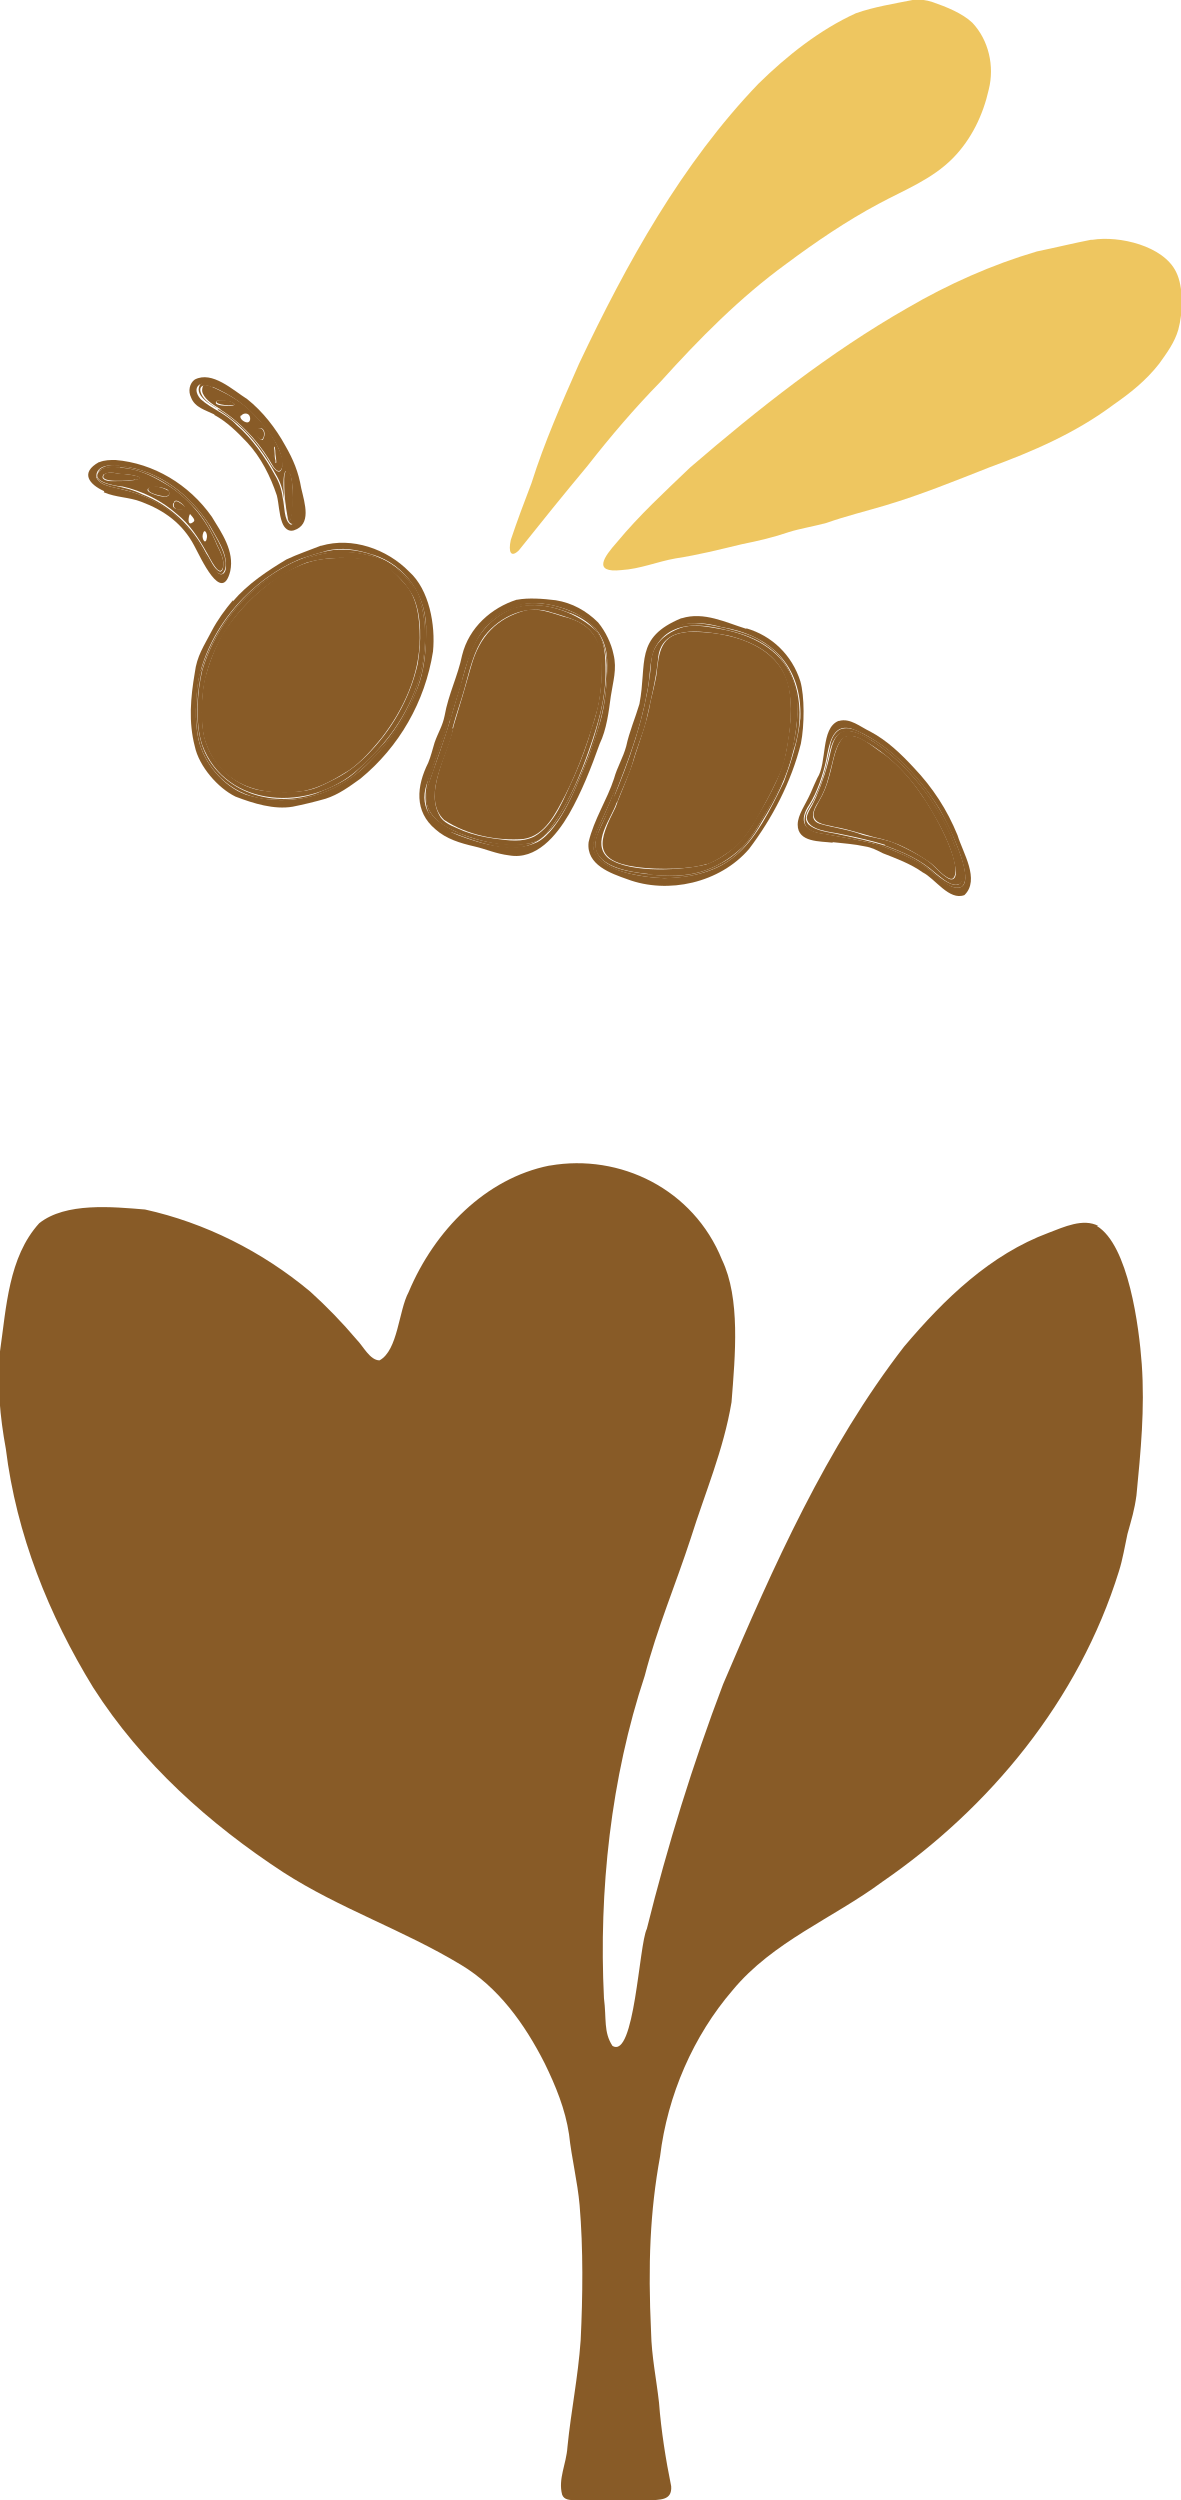
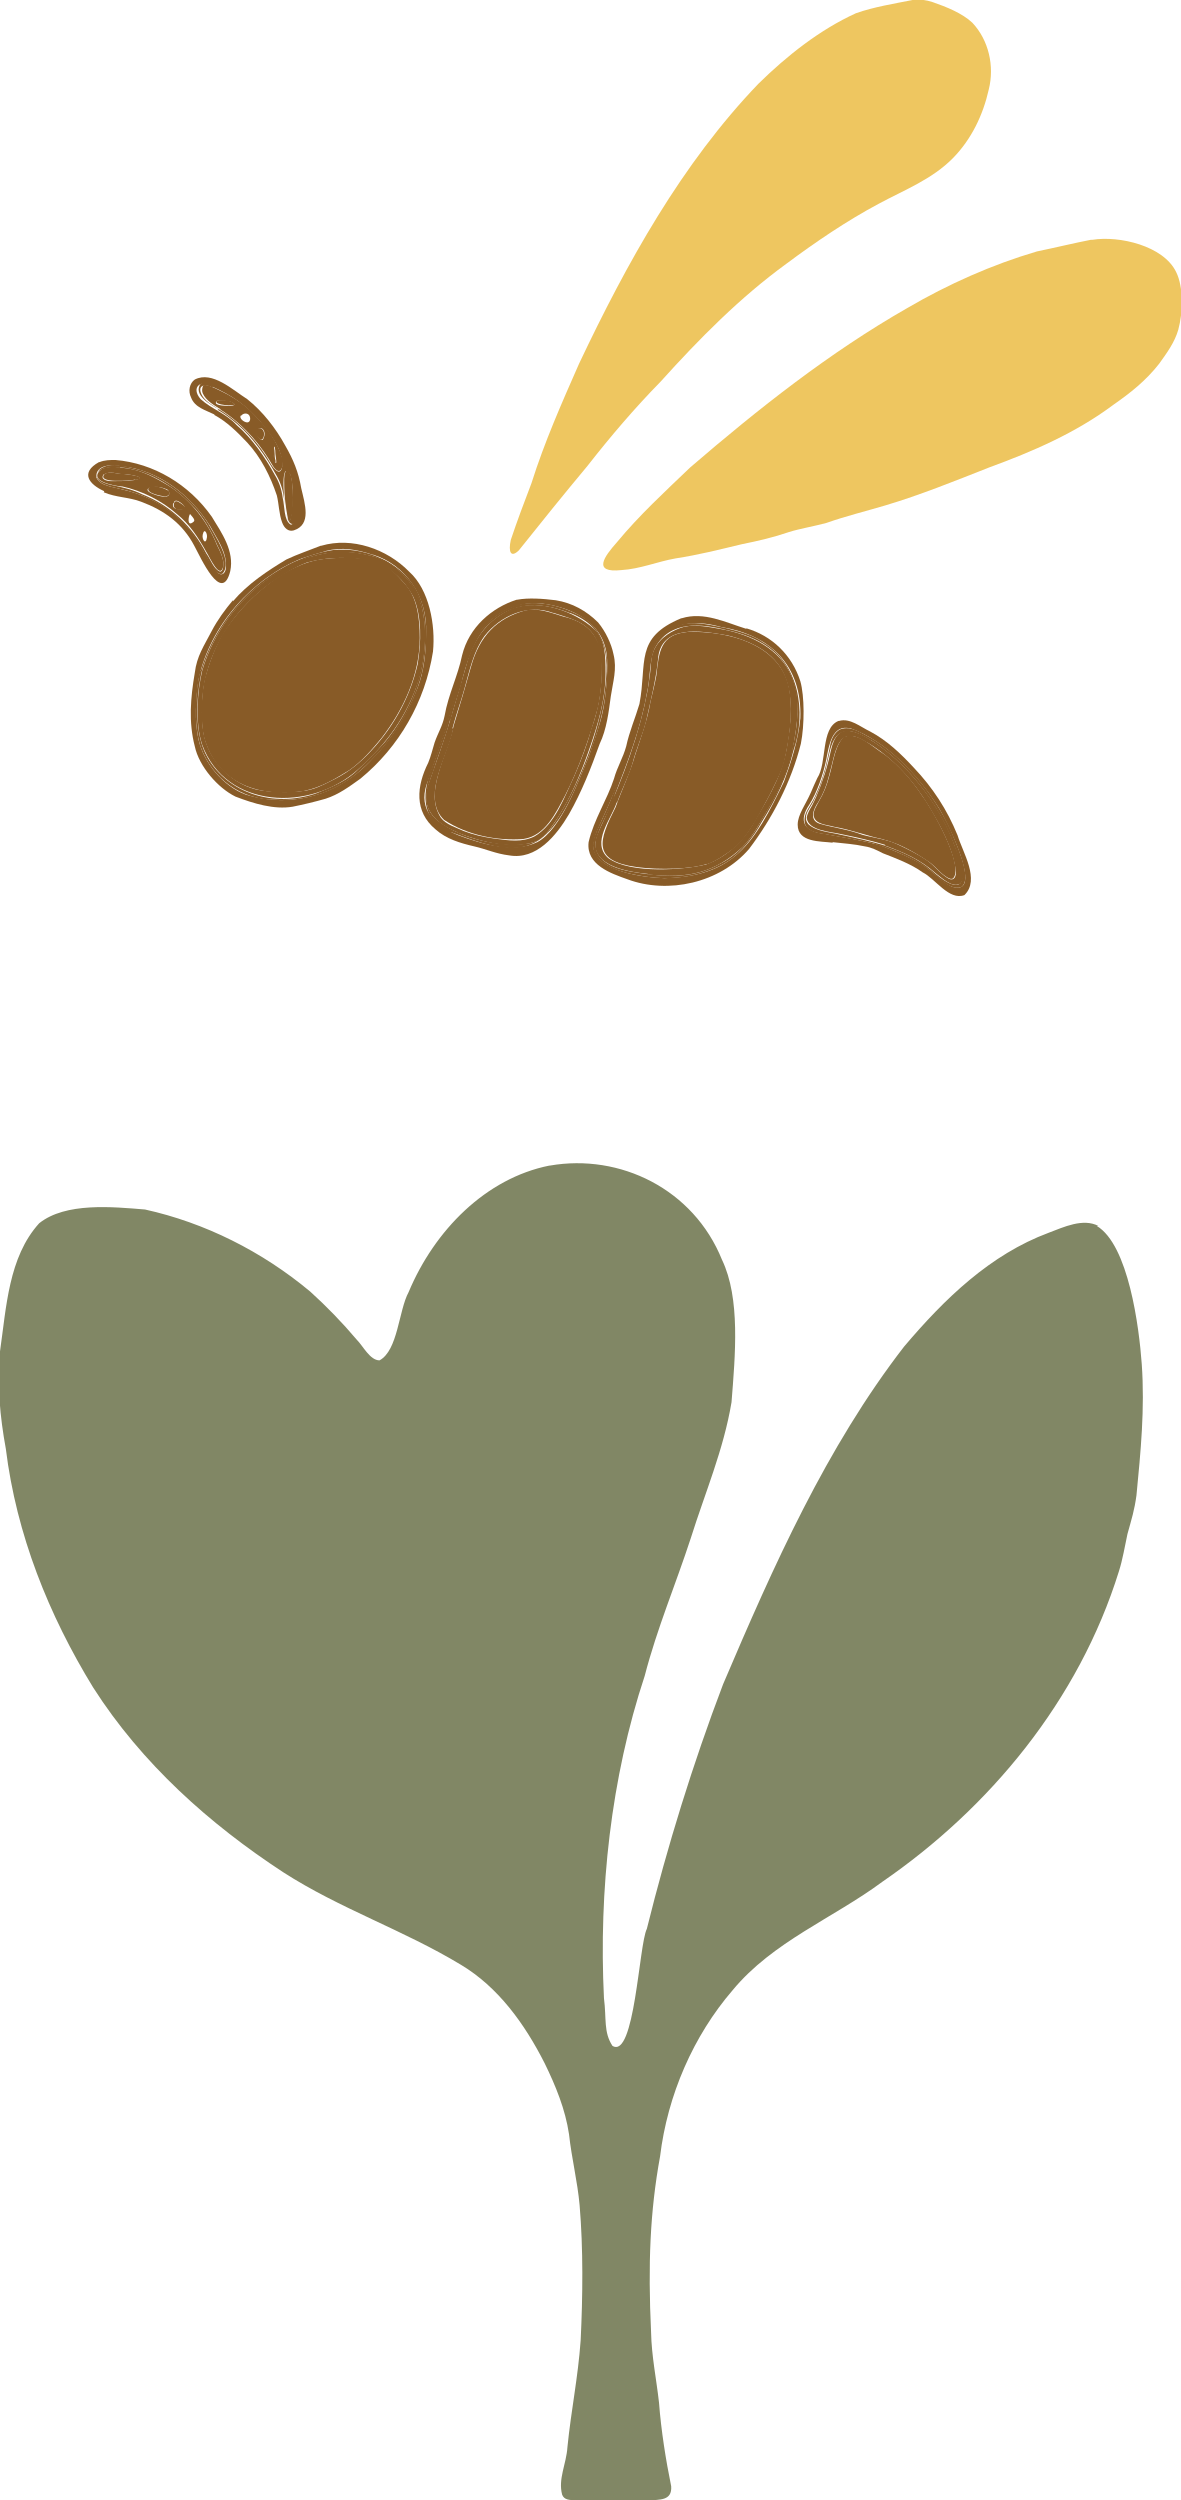
<svg xmlns="http://www.w3.org/2000/svg" id="Layer_2" data-name="Layer 2" viewBox="0 0 22.3 47.23">
  <defs>
    <style>
      .cls-1 {
        fill: #EEC660;
      }

      .cls-1, .cls-2, .cls-3 {
        stroke-width: 0px;
      }

      .cls-2 {
-         fill: #885B27;
+         fill: #818765;
      }

      .cls-3 {
        fill: #885B27;
      }
    </style>
  </defs>
  <g id="Layer_1-2" data-name="Layer 1">
    <g>
      <path class="cls-2" d="M20.75,23.16c-.29-.15-.65.02-.94.13-1.1.41-1.96,1.24-2.73,2.15-1.47,1.9-2.47,4.15-3.42,6.38-.57,1.5-1.05,3.05-1.44,4.62-.15.3-.23,2.47-.65,2.21-.17-.26-.11-.51-.16-.9-.1-2.03.13-4.16.77-6.09.23-.89.59-1.74.87-2.6.27-.86.62-1.67.77-2.57.07-.89.17-1.96-.18-2.69-.54-1.34-1.93-2.01-3.25-1.78h-.01c-1.2.24-2.17,1.22-2.66,2.39-.19.35-.2,1.1-.55,1.29-.18,0-.31-.27-.43-.39-.27-.32-.57-.63-.88-.91-.91-.76-1.99-1.3-3.12-1.55-.61-.05-1.5-.14-2,.26-.58.64-.62,1.59-.74,2.42-.06.61,0,1.24.11,1.84.2,1.62.81,3.14,1.65,4.51.92,1.44,2.2,2.58,3.59,3.49,1.07.69,2.27,1.09,3.36,1.75.7.42,1.2,1.11,1.58,1.86.21.43.39.87.46,1.34.05.46.16.89.2,1.34.07.83.06,1.72.02,2.55-.05.71-.18,1.32-.25,2.02-.02.32-.18.6-.1.9.04.1.13.1.29.11.16,0,.32,0,.48,0,.27,0,.58,0,.85,0,.22-.02.46.01.44-.27-.1-.49-.19-1.05-.23-1.58-.05-.45-.14-.87-.15-1.33-.06-1.29-.02-2.28.17-3.32.14-1.16.63-2.28,1.37-3.14.76-.92,1.9-1.36,2.83-2.05,2.02-1.39,3.71-3.42,4.47-5.87.07-.22.11-.47.16-.7.08-.29.13-.44.17-.73.08-.83.16-1.63.1-2.48-.05-.7-.25-2.25-.85-2.61Z" />
      <g>
        <path class="cls-3" d="M4.43,7.64s-.01-.03-.05-.05c-.05-.02-.1-.02-.15-.03-.04,0-.12-.01-.14.02h0c-.04.07.33.1.34.06Z" />
        <path class="cls-3" d="M5.75,14.94c.31-.06.59-.23.85-.39.23-.16.43-.39.61-.61.41-.53.72-1.19.72-1.89,0-.37-.05-.78-.29-1.03-.13-.15-.27-.3-.45-.38-.27-.12-.72-.12-1.06-.08h-.01c-.74.08-1.51.78-1.91,1.41-.15.26-.26.56-.34.85-.07.3-.08.81-.02,1.09.25.93,1.09,1.16,1.91,1.03Z" />
        <path class="cls-3" d="M5.16,8.6s.01.13.03.15c.02,0,.02-.05.01-.07-.02-.06,0-.16-.03-.24-.02-.03-.02.11-.02.14v.02Z" />
        <path class="cls-1" d="M9.8,10.4c.43-.54.85-1.06,1.3-1.6.43-.55.89-1.09,1.38-1.59.73-.81,1.5-1.59,2.38-2.23.55-.41,1.14-.81,1.74-1.13.48-.26,1.01-.46,1.41-.87.34-.35.56-.8.67-1.29.11-.44,0-.93-.31-1.26-.19-.18-.49-.3-.75-.39-.12-.04-.25-.06-.37-.04h-.01c-.35.07-.73.13-1.07.25-.68.31-1.3.8-1.84,1.33-1.45,1.51-2.49,3.39-3.39,5.29-.33.75-.65,1.47-.9,2.26-.13.34-.27.71-.39,1.07-.05.23,0,.35.16.19Z" />
        <path class="cls-3" d="M9.89,15.85c.41-.06.61-.49.79-.83.26-.51.46-1.09.61-1.63.07-.3.1-.71.07-1.01,0-.1-.03-.19-.08-.28-.13-.27-.37-.39-.63-.45-.23-.07-.48-.17-.71-.12h-.01c-.55.15-.87.49-1.03,1.06-.11.39-.21.73-.33,1.12-.09.51-.63,1.35-.18,1.78.44.29,1,.4,1.51.36Z" />
        <path class="cls-3" d="M4.93,8.31s.03-.01.04-.03c.05-.09,0-.23-.11-.18h0c-.07.06,0,.17.07.21Z" />
        <path class="cls-3" d="M16.69,15.86c.31.08.59.24.87.43.11.08.2.2.31.27.06.04.11.06.14.03.21-.25-.42-1.34-.59-1.56-.19-.29-.43-.56-.7-.77-.23-.14-.51-.44-.77-.34h0c-.17.13-.21.49-.28.73-.05.19-.11.34-.2.49-.04.08-.1.16-.1.26.02.18.26.18.39.22.34.06.61.17.94.24Z" />
        <path class="cls-3" d="M3.39,9.63s.04,0,.06,0c.02,0,.05-.01.05-.03,0-.04-.07-.08-.1-.1-.04-.03-.09-.05-.11,0h0c-.03.09.03.13.11.13Z" />
        <path class="cls-3" d="M13.35,16.33c.18-.06.35-.18.51-.3.31-.26.49-.67.69-1.03.1-.21.21-.4.27-.63.09-.4.16-.89.1-1.29-.12-.92-1.2-1.17-1.93-1.14h-.01c-.5.05-.53.36-.58.82-.03.17-.07.32-.11.49-.06.36-.18.67-.29,1.01-.1.35-.25.65-.37.99-.32.63-.45,1.01.39,1.13.44.06,1.05.04,1.34-.06Z" />
        <path class="cls-1" d="M20.62,4.53h-.01c-.31.06-.68.15-1.02.22-.85.25-1.68.62-2.45,1.07-1.47.84-2.81,1.9-4.1,3.01-.48.46-.96.9-1.39,1.42-.23.26-.47.58.09.52.35-.02.68-.16,1.02-.22.45-.07.8-.16,1.26-.27.3-.06.6-.13.89-.23.19-.06.48-.11.7-.17.37-.13.74-.22,1.11-.33.67-.2,1.31-.46,1.97-.72.82-.3,1.63-.65,2.34-1.18.33-.23.62-.46.87-.78.15-.21.29-.4.36-.64.09-.33.1-.81-.04-1.09-.24-.5-1.08-.69-1.58-.61Z" />
        <path class="cls-3" d="M3.11,9.38c.07,0,.13-.06.07-.11-.1-.06-.27-.11-.37-.06h0c-.07.11.24.16.31.17Z" />
        <path class="cls-3" d="M2.55,9.07c.12-.02.13-.05.02-.08-.09-.02-.18-.03-.27-.04-.12,0-.22-.05-.32,0h0c-.18.19.51.13.58.11Z" />
        <path class="cls-3" d="M8.64,15.73c.45.18,1.09.34,1.52.15.16-.09.26-.26.37-.42.26-.41.44-.84.6-1.3.16-.46.31-.94.31-1.44,0-.31,0-.65-.22-.84-.38-.34-1.01-.55-1.49-.4h-.01c-.45.17-.77.56-.9,1.05-.11.39-.22.74-.33,1.12-.12.39-.25.75-.38,1.12-.16.42,0,.73.52.95ZM8.55,13.75c.07-.27.16-.5.23-.76.1-.36.17-.69.37-.97.3-.39.83-.62,1.3-.44h.01c.37.12.72.19.85.63.11.49.04,1.09-.14,1.56-.08.31-.19.59-.32.89-.19.4-.36.91-.75,1.14-.24.12-.48.08-.78.04-.2-.03-.38-.07-.56-.14-.15-.07-.33-.12-.43-.25-.33-.5.13-1.16.23-1.67Z" />
        <path class="cls-3" d="M12.24,16.52c.76.09,1.28-.04,1.79-.52.2-.2.35-.5.5-.75.21-.36.37-.7.45-1.12.08-.44.16-.92-.02-1.34-.22-.53-.77-.8-1.31-.9-.23-.04-.51-.1-.71-.05h-.01c-.22.06-.46.2-.57.43-.08.17-.05.3-.09.53-.02.18-.06.37-.1.55-.2.85-.51,1.6-.87,2.38-.27.61.54.74.94.78ZM11.66,15.16c.09-.26.21-.47.29-.74.07-.27.18-.51.25-.77.09-.4.19-.8.23-1.18.04-.69.83-.55,1.29-.47h.01c1.1.27,1.34.9,1.15,2.03-.07.54-.33.99-.6,1.44-.21.4-.53.71-.94.86-.38.1-1.43.19-1.85-.12-.33-.29.06-.74.16-1.05Z" />
        <path class="cls-3" d="M5.07,10.93c-.59.42-1.04,1.03-1.25,1.74-.09.38-.14.98,0,1.4.45,1.22,2.05,1.27,2.94.47.53-.47.94-1.02,1.16-1.72.14-.5.18-1.19-.07-1.67-.15-.23-.37-.47-.62-.58-.29-.11-.65-.17-.96-.14h-.01c-.27.05-.62.13-.85.27-.1.06-.21.13-.34.23ZM6.78,10.56h.02c.17.03.34.06.48.15.22.13.41.34.53.57.16.36.15.85.08,1.27-.15.66-.5,1.26-.97,1.73-.21.21-.41.35-.66.47-.18.09-.31.16-.51.19-.28.04-.68.03-.93-.03-.48-.13-.89-.56-.98-1.08-.04-.3-.03-.7.03-.97.17-.77.63-1.39,1.22-1.83.23-.16.47-.31.7-.4.31-.09.67-.11,1-.07Z" />
        <path class="cls-3" d="M16.71,15.97c.35.13.67.26.97.53.12.09.3.27.45.2.19-.14-.06-.61-.13-.82-.29-.75-.92-1.52-1.58-1.92-.15-.09-.34-.19-.51-.14h0c-.2.1-.21.4-.27.6-.07.27-.19.59-.3.8-.04.07-.09.15-.1.23.03.25.46.26.66.31.3.06.63.14.82.2ZM15.46,15.15c.09-.15.15-.29.2-.49.13-.45.15-1.01.72-.63h.01c.48.29.86.71,1.15,1.19.21.35.47.81.52,1.25,0,.14-.07.18-.17.11-.13-.08-.24-.23-.37-.32-.2-.14-.4-.23-.59-.32-.2-.09-.43-.11-.64-.17-.26-.1-.54-.13-.81-.21-.2-.07-.11-.28-.02-.41Z" />
        <path class="cls-3" d="M5.37,9.2c0,.16.03.39.06.55.01.05.01.08.03.1.09-.03.09-.57.05-.8,0-.06-.05-.16-.09-.16-.01,0-.02.01-.03.03-.03.07-.02.19-.02.26h0Z" />
        <path class="cls-3" d="M4.15,7.73c.23.14.44.33.62.53.16.18.28.36.39.55.14.21.21,0,.17-.16-.09-.32-.3-.58-.52-.81-.22-.24-.49-.39-.78-.52-.07-.03-.14-.06-.19-.04h0s-.04.08-.01.15c.06.14.22.23.35.31ZM5.2,8.52h0c0,.08.02.15.02.21,0,.03-.02.02-.03-.01,0-.03-.02-.09-.02-.15,0-.16.02-.17.03-.06ZM4.88,8.1c.09-.05.14.07.11.15h0c-.02.07-.04.08-.08.04-.05-.05-.1-.14-.02-.19ZM4.56,7.85c.04-.05.12-.05.15,0h0c.03.05.02.13-.04.13-.06,0-.16-.08-.12-.13ZM4.08,7.59c.03-.05.16-.02.21-.01h.01c.07,0,.21.07.06.09-.04,0-.31,0-.28-.07Z" />
        <path class="cls-3" d="M2.31,9.19c.37.08.75.27,1.03.52.24.19.41.45.56.72.06.09.26.55.32.26.01-.14-.06-.27-.12-.39-.19-.48-.57-.94-1.01-1.18-.22-.13-.48-.26-.76-.28-.13-.02-.3-.04-.42.03h0c-.26.22.25.31.39.32ZM3.83,10.1c.03-.14.09-.02.08.05h0c-.02.16-.1.04-.08-.05ZM3.59,9.71s.04.05.05.06c.03.04.05.07,0,.1h0c-.11.08-.08-.12-.05-.16ZM3.28,9.51c.02-.1.11-.03.15,0h0c.1.08.06.12-.05.11-.07,0-.13-.03-.11-.11ZM2.83,9.22c.09-.04.22-.02.31.02h.01c.06.04.07.12,0,.14-.09.02-.3-.05-.35-.1-.03-.03,0-.06.03-.07ZM1.97,8.96c.11-.07.25,0,.38,0h.01c.08,0,.46.06.17.11-.14.02-.27.02-.42.02-.11,0-.22-.04-.15-.13Z" />
        <path class="cls-3" d="M4.05,7.84c.24.13.43.32.62.52.26.28.44.64.56,1,.04.16.04.35.1.51.04.11.12.18.22.15.34-.11.21-.5.14-.8-.05-.3-.15-.54-.3-.8-.18-.33-.43-.65-.72-.88-.27-.17-.66-.54-.99-.37h0c-.1.07-.13.22-.07.34.07.19.28.24.44.32ZM4.03,7.28h.01c.65.29,1.18.86,1.42,1.57.11.28.17.62.12.92-.02.09-.05.15-.09.14-.13-.08-.11-.35-.15-.51-.02-.16-.07-.3-.15-.43-.18-.33-.43-.69-.72-.94-.2-.22-.47-.3-.68-.49-.19-.22,0-.38.23-.25Z" />
        <path class="cls-3" d="M8.23,15.67c.2.18.47.26.73.32.22.05.41.14.66.17.51.09.89-.37,1.13-.78.24-.42.42-.88.58-1.33.13-.27.17-.6.21-.9.04-.27.12-.51.05-.79-.04-.2-.15-.43-.29-.6-.22-.22-.49-.37-.8-.42-.24-.03-.52-.05-.73-.01h-.01c-.47.15-.9.52-1.03,1.05-.08.39-.26.74-.33,1.14-.04.2-.12.31-.19.51-.04.13-.07.26-.12.38-.22.44-.27.92.14,1.26ZM8.48,13.58c.06-.21.12-.42.19-.62.08-.26.15-.6.29-.85.27-.5.84-.81,1.39-.69h.01c.54.1,1.09.4,1.11,1.05.01.28-.02.67-.08.96-.06.29-.17.57-.27.87-.2.47-.52,1.37-.97,1.61-.44.21-1.04.04-1.49-.13-.55-.22-.77-.57-.57-1.04.13-.39.27-.74.39-1.15Z" />
        <path class="cls-3" d="M4.4,11.34c-.15.18-.29.37-.4.58-.15.29-.28.47-.32.79-.08.47-.12.93,0,1.39.08.38.44.79.77.95.34.13.73.25,1.08.19.2-.04.41-.09.62-.15.25-.08.45-.23.66-.38.73-.6,1.22-1.45,1.37-2.4.05-.5-.07-1.17-.45-1.51-.42-.43-1.08-.66-1.66-.49h-.01c-.2.08-.44.16-.65.26-.35.21-.73.46-1.01.79ZM6.15,10.41c.31-.08.59-.03.89.07h.01c.61.19,1.03.79,1,1.48,0,.34-.04.73-.16,1.03-.19.5-.48.96-.85,1.34-.62.69-1.54.95-2.4.68-.41-.15-.79-.59-.89-1.04-.08-.35-.05-.78,0-1.13.22-1.04,1.03-1.92,1.95-2.29.15-.05.31-.1.46-.14Z" />
        <path class="cls-3" d="M1.96,9.3c.23.1.48.09.71.18.43.16.78.41,1,.83.12.22.52,1.12.68.48.08-.38-.16-.72-.35-1.03-.43-.61-1.1-1.01-1.82-1.07-.1,0-.2,0-.3.04h-.01c-.36.2-.19.42.1.55ZM2.3,8.81h.01c.68.07,1.29.54,1.66,1.13.13.24.31.48.3.76,0,.09-.04.15-.09.15-.06,0-.12-.08-.16-.14-.09-.14-.18-.31-.27-.46-.32-.54-.85-.87-1.43-1-.15-.05-.43-.06-.5-.23-.02-.25.31-.25.48-.21Z" />
        <path class="cls-3" d="M14.1,11.88c-.39-.12-.8-.33-1.22-.2h-.01c-.89.37-.64.84-.79,1.62-.08.27-.19.52-.25.8-.06.22-.17.39-.23.61-.13.4-.38.77-.48,1.2-.05.43.42.59.73.7.77.29,1.75.07,2.3-.57.44-.58.8-1.27.98-1.99.07-.35.07-.9-.01-1.18-.16-.5-.54-.86-1.02-1ZM15.12,13.57c-.04.41-.17.82-.31,1.2-.56,1.16-.94,1.79-2.26,1.82-.37-.01-1.27-.12-1.34-.58,0-.12.04-.25.09-.36.14-.31.27-.59.39-.9.18-.44.35-.92.46-1.39.11-.39.05-1.01.31-1.31.32-.33.77-.32,1.18-.2h.01c.88.15,1.51.7,1.47,1.73Z" />
        <path class="cls-3" d="M15.73,15.91c.19.02.43.04.61.08.13.02.22.07.34.13.23.09.53.2.75.36.24.12.5.54.79.43.3-.29-.03-.8-.13-1.13-.2-.49-.47-.9-.82-1.27-.25-.27-.51-.52-.83-.69-.19-.09-.38-.26-.59-.2h-.01c-.34.14-.21.79-.4,1.08-.04.08-.08.18-.12.27-.1.23-.25.42-.25.61,0,.34.43.31.66.34ZM15.29,15.2c.14-.22.26-.56.32-.85.05-.27.11-.67.45-.59h.01c.66.24,1.25.85,1.65,1.48.13.19.91,1.73.26,1.51-.2-.1-.36-.29-.55-.41-.26-.16-.54-.27-.8-.37-.34-.1-.72-.15-1.07-.22-.37-.04-.48-.24-.27-.55Z" />
        <path class="cls-3" d="M11.26,16.17c.2.26.61.34.93.39.52.08,1.13,0,1.58-.3.22-.14.47-.45.62-.73.27-.43.48-.86.6-1.35.26-.74.09-1.66-.58-2.05-.16-.12-.43-.2-.68-.26-.24-.05-.53-.12-.76-.09h-.01c-.74.13-.69.71-.79,1.38-.11.59-.33,1.15-.54,1.71-.07.19-.14.36-.22.53-.09.23-.31.52-.15.77ZM11.61,15.03c.24-.62.49-1.25.61-1.93.07-.29.04-.6.15-.85.28-.54.89-.47,1.38-.34h.01c1.17.26,1.52,1.07,1.18,2.35-.11.47-.33.85-.57,1.26-.19.35-.43.63-.77.8-.4.22-.82.27-1.4.19-.35-.05-.96-.12-.95-.59.06-.31.27-.59.37-.89Z" />
        <path class="cls-3" d="M8.52,15.72c1.17.45,1.72.54,2.32-.76.34-.76.66-1.56.63-2.41,0-.34-.14-.66-.41-.86-.36-.22-.83-.36-1.25-.27h-.01c-.48.14-.87.54-1.01,1.06-.1.37-.21.69-.31,1.06-.08.31-.19.59-.29.89-.22.52-.27,1.06.32,1.3ZM8.51,13.61c.06-.24.13-.44.2-.67.09-.39.25-.89.52-1.14.43-.41.92-.46,1.53-.22h.01c.75.29.75.9.63,1.62-.15.81-.46,1.6-.89,2.29-.15.23-.27.41-.56.45-.53.06-1.23-.09-1.67-.43-.34-.27-.22-.61-.09-.95.1-.33.23-.63.31-.95Z" />
        <path class="cls-3" d="M16.51,15.94c.33.1.66.24.97.44.19.12.44.46.68.38.23-.16-.12-.87-.2-1.08-.32-.69-.89-1.38-1.51-1.74-.18-.09-.37-.24-.58-.16h0c-.11.06-.17.19-.19.32-.04.18-.07.37-.13.55-.04.14-.1.28-.16.41-.07.15-.18.27-.19.4-.02.23.17.27.39.3.31.06.65.11.94.18ZM15.39,15.09c.07-.14.13-.29.17-.44.13-.33.09-.89.52-.83h.01c.14.03.26.11.39.18.82.54,1.49,1.5,1.7,2.49.03.46-.41.11-.57-.04-.28-.24-.58-.36-.91-.48-.19-.06-.53-.14-.82-.2-.2-.05-.46-.06-.61-.2-.13-.16.06-.32.12-.48Z" />
        <path class="cls-3" d="M3.78,12.67c-.09.39-.13,1.01.01,1.44.22.6.77,1,1.4,1,.54.03,1.07-.12,1.51-.46.6-.49,1.09-1.18,1.28-1.96.1-.55.15-1.21-.2-1.68-.34-.45-.94-.67-1.47-.62h-.01c-1.16.18-2.16,1.12-2.51,2.29ZM6.99,10.5h.01c.6.16,1.02.72,1.02,1.38.05.79-.27,1.56-.75,2.14-.16.18-.41.43-.57.58-.22.19-.47.28-.73.39-.8.27-1.66,0-2.05-.68-.25-.43-.22-1.11-.11-1.62.2-.7.68-1.35,1.26-1.75.58-.43,1.23-.62,1.92-.44Z" />
        <path class="cls-3" d="M4.11,7.74c.14.08.24.16.37.27.29.25.55.62.73.95.08.13.13.27.15.43.03.13.03.51.17.51.08-.04.09-.24.09-.35,0-.49-.22-.99-.48-1.39-.24-.33-.54-.62-.89-.79-.13-.06-.32-.21-.46-.12h0c-.15.21.19.4.34.48ZM5.48,8.96h0c.07.19.05.5.03.71-.02.19-.06.24-.09.09-.04-.09-.15-1.12.06-.8ZM4.01,7.31h.01c.35.15.65.36.9.66.19.24.43.52.41.85-.03.18-.15.05-.21-.05-.22-.39-.56-.77-.94-1.01-.12-.08-.27-.15-.35-.27-.12-.19.01-.26.18-.17Z" />
        <path class="cls-3" d="M2.24,9.23c.44.09.86.29,1.19.62.19.18.32.41.45.64.07.11.18.39.32.35.21-.22-.14-.71-.26-.94-.3-.48-.77-.85-1.28-1.02-.23-.05-.57-.18-.78-.01h0c-.2.25.21.33.37.36ZM2.27,8.83h.01c.5.05.96.32,1.33.7.22.21.39.52.5.78.05.1.1.21.11.32,0,.06,0,.16-.06.17-.12-.04-.18-.23-.26-.34-.27-.52-.68-.91-1.21-1.12-.18-.09-.36-.13-.55-.17-.1-.02-.29-.07-.31-.17-.02-.17.29-.19.43-.16Z" />
      </g>
    </g>
  </g>
</svg>
